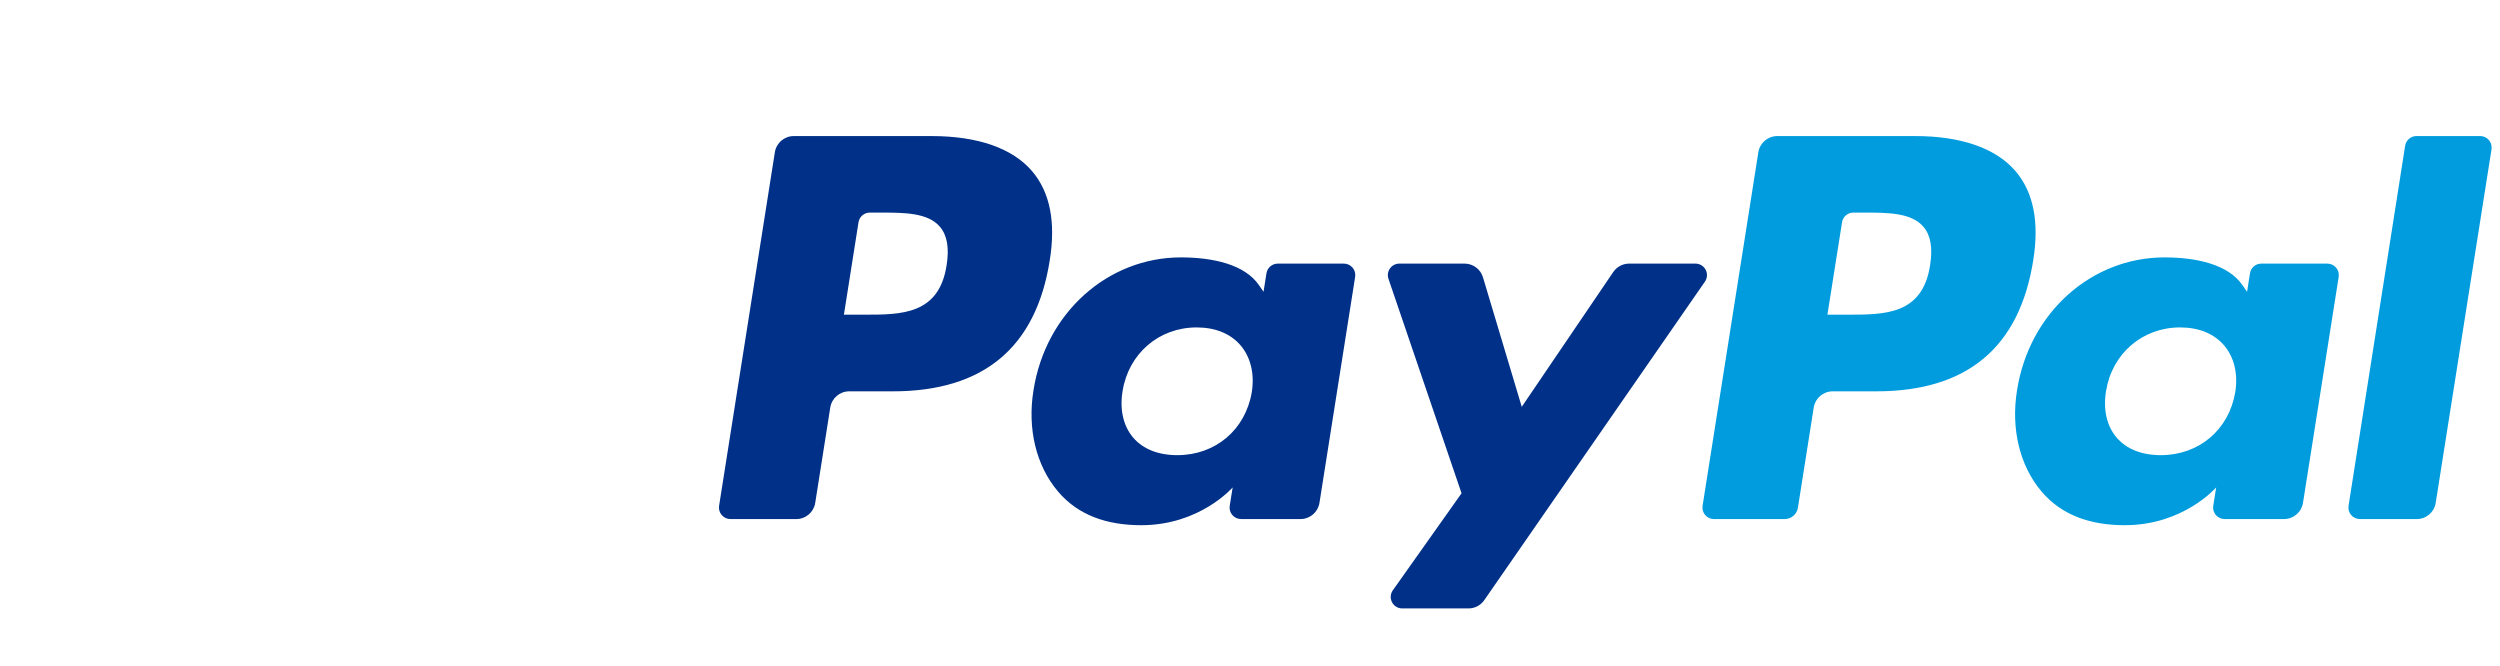
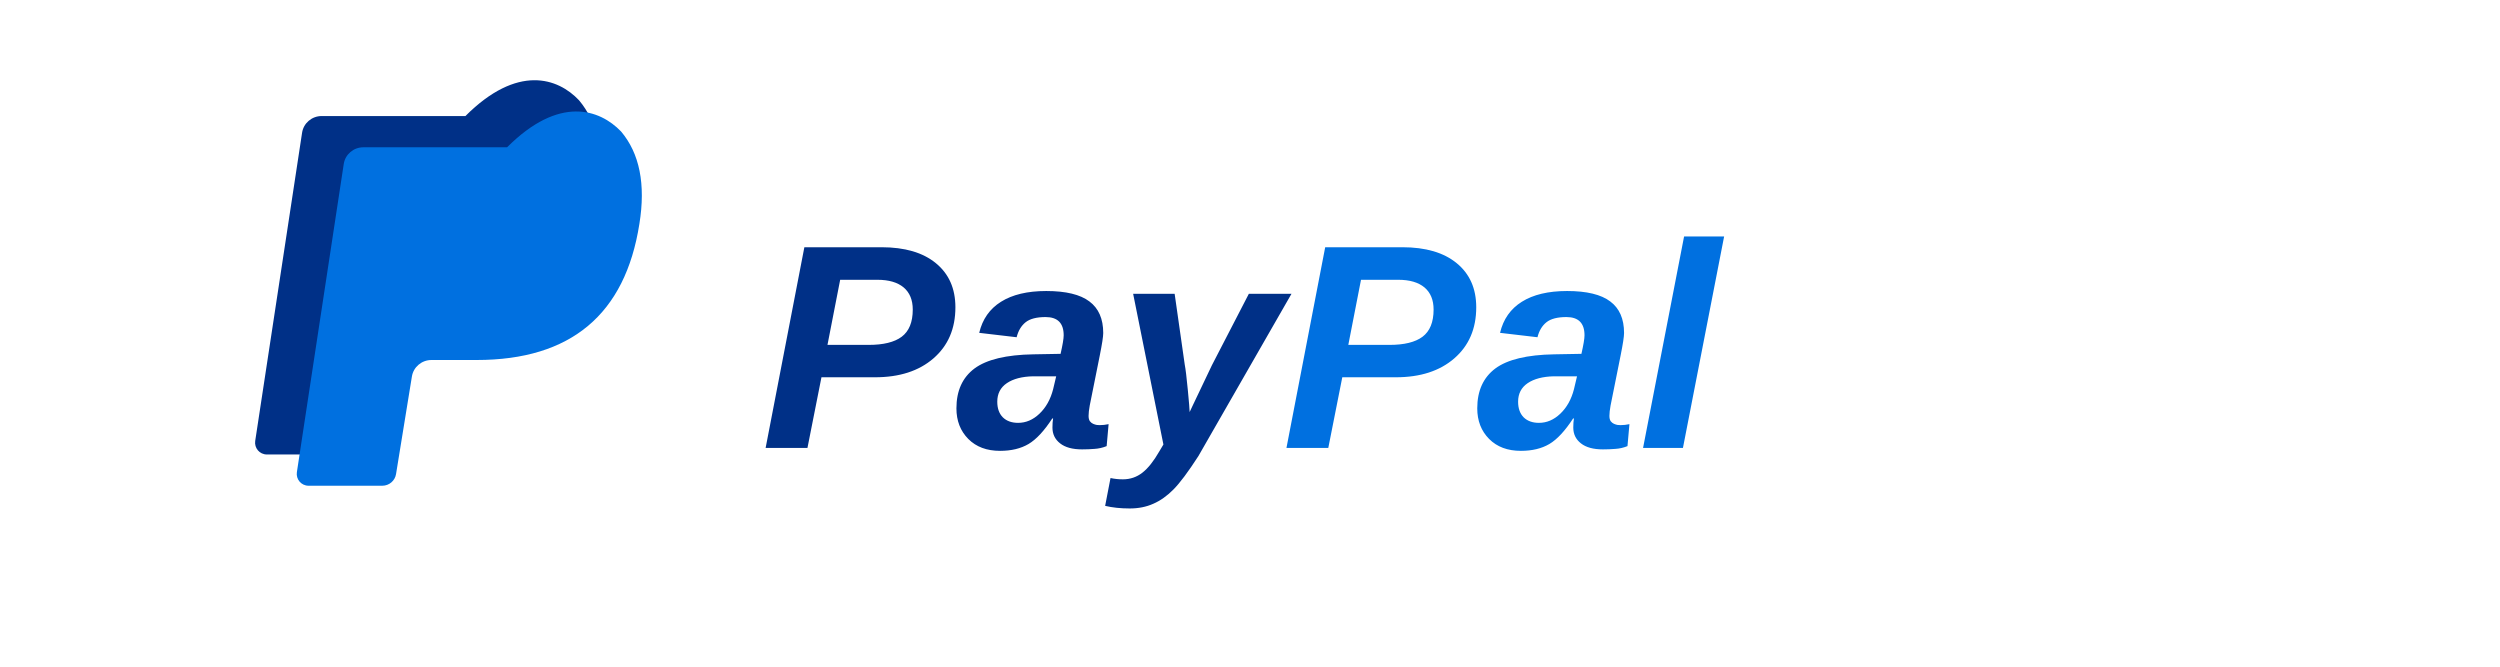
- <svg xmlns="http://www.w3.org/2000/svg" viewBox="0 0 124 33" fill="none">
-   <path fill="#003087" d="M46.211 6.749h-6.839a.95.95 0 0 0-.939.802l-2.766 17.537a.57.57 0 0 0 .564.658h3.265a.95.95 0 0 0 .939-.803l.746-4.73a.95.95 0 0 1 .938-.803h2.165c4.505 0 7.105-2.18 7.784-6.5.306-1.89.013-3.375-.872-4.415-.972-1.142-2.696-1.746-4.985-1.746zM46.952 13.154c-.374 2.454-2.249 2.454-4.062 2.454h-1.032l.724-4.583a.57.57 0 0 1 .563-.481h.473c1.235 0 2.4 0 3.002.703.359.42.469 1.044.332 1.907zM66.654 13.075h-3.275a.57.57 0 0 0-.563.481l-.145.916-.229-.332c-.709-1.029-2.29-1.373-3.868-1.373-3.619 0-6.71 2.741-7.312 6.586-.313 1.918.132 3.752 1.22 5.031.998 1.176 2.426 1.666 4.125 1.666 2.916 0 4.533-1.875 4.533-1.875l-.146.91a.57.57 0 0 0 .562.66h2.95a.95.95 0 0 0 .939-.803l1.77-11.209a.568.568 0 0 0-.561-.658zm-4.565 6.374c-.316 1.871-1.801 3.127-3.695 3.127-.951 0-1.711-.305-2.199-.883-.484-.574-.667-1.391-.514-2.301.297-1.855 1.805-3.152 3.67-3.152.93 0 1.686.309 2.184.892.499.589.697 1.411.554 2.317zM84.096 13.075h-3.291a.954.954 0 0 0-.787.417l-4.539 6.686-1.924-6.425a.953.953 0 0 0-.912-.678h-3.234a.57.57 0 0 0-.541.754l3.625 10.638-3.408 4.811a.57.57 0 0 0 .465.9h3.287a.949.949 0 0 0 .781-.408l10.946-15.8a.57.57 0 0 0-.468-.895z" />
-   <path fill="#009cde" d="M94.992 6.749h-6.84a.95.95 0 0 0-.938.802l-2.766 17.537a.569.569 0 0 0 .562.658h3.51a.665.665 0 0 0 .656-.562l.785-4.971a.95.95 0 0 1 .938-.803h2.164c4.506 0 7.105-2.18 7.785-6.5.307-1.89.012-3.375-.873-4.415-.971-1.142-2.694-1.746-4.983-1.746zm.741 6.405c-.373 2.454-2.248 2.454-4.062 2.454h-1.031l.725-4.583a.568.568 0 0 1 .562-.481h.473c1.234 0 2.4 0 3.002.703.359.42.468 1.044.331 1.907zM115.434 13.075h-3.273a.567.567 0 0 0-.562.481l-.145.916-.23-.332c-.709-1.029-2.289-1.373-3.867-1.373-3.619 0-6.709 2.741-7.311 6.586-.312 1.918.131 3.752 1.219 5.031 1 1.176 2.426 1.666 4.125 1.666 2.916 0 4.533-1.875 4.533-1.875l-.146.91a.57.57 0 0 0 .564.66h2.949a.95.95 0 0 0 .938-.803l1.771-11.209a.571.571 0 0 0-.565-.658zm-4.565 6.374c-.314 1.871-1.801 3.127-3.695 3.127-.949 0-1.711-.305-2.199-.883-.484-.574-.666-1.391-.514-2.301.298-1.855 1.805-3.152 3.67-3.152.93 0 1.686.309 2.184.892.501.589.699 1.411.554 2.317zM119.295 7.23l-2.807 17.858a.569.569 0 0 0 .562.658h2.822c.469 0 .867-.34.939-.803l2.768-17.536a.57.57 0 0 0-.562-.659h-3.16a.571.571 0 0 0-.562.482z" />
+ <svg xmlns="http://www.w3.org/2000/svg" viewBox="0 0 240 64" width="120" height="32">
+   <g transform="translate(8, 8)">
+     <path d="M36.68 8.14h-13.8c-.94 0-1.74.68-1.88 1.6L16.5 39.33c-.1.68.42 1.3 1.12 1.3h6.6c.94 0 1.74-.68 1.88-1.6l1.4-8.87c.14-.92.94-1.6 1.88-1.6h4.34c9.04 0 14.26-4.38 15.62-13.06.62-3.8.02-6.78-1.76-8.88C45.56 4.48 41.68 3.14 36.68 8.14z" fill="#003087" transform="translate(0,-5)" />
+     <path d="M36.68 8.14h-13.8c-.94 0-1.74.68-1.88 1.6L16.5 39.33c-.1.68.42 1.3 1.12 1.3h7.08c.66 0 1.22-.48 1.32-1.12l1.52-9.35c.14-.92.94-1.6 1.88-1.6h4.34c9.04 0 14.26-4.38 15.62-13.06.62-3.8.02-6.78-1.76-8.88C45.56 4.48 41.68 3.14 36.68 8.14z" fill="#0070E0" transform="translate(4,-2)" />
+     <text x="65" y="35" fill="#003087" font-family="Arial, Helvetica, sans-serif" font-size="28" font-weight="bold" font-style="italic">Pay</text>
+     <text x="115" y="35" fill="#0070E0" font-family="Arial, Helvetica, sans-serif" font-size="28" font-weight="bold" font-style="italic">Pal</text>
+   </g>
</svg>
